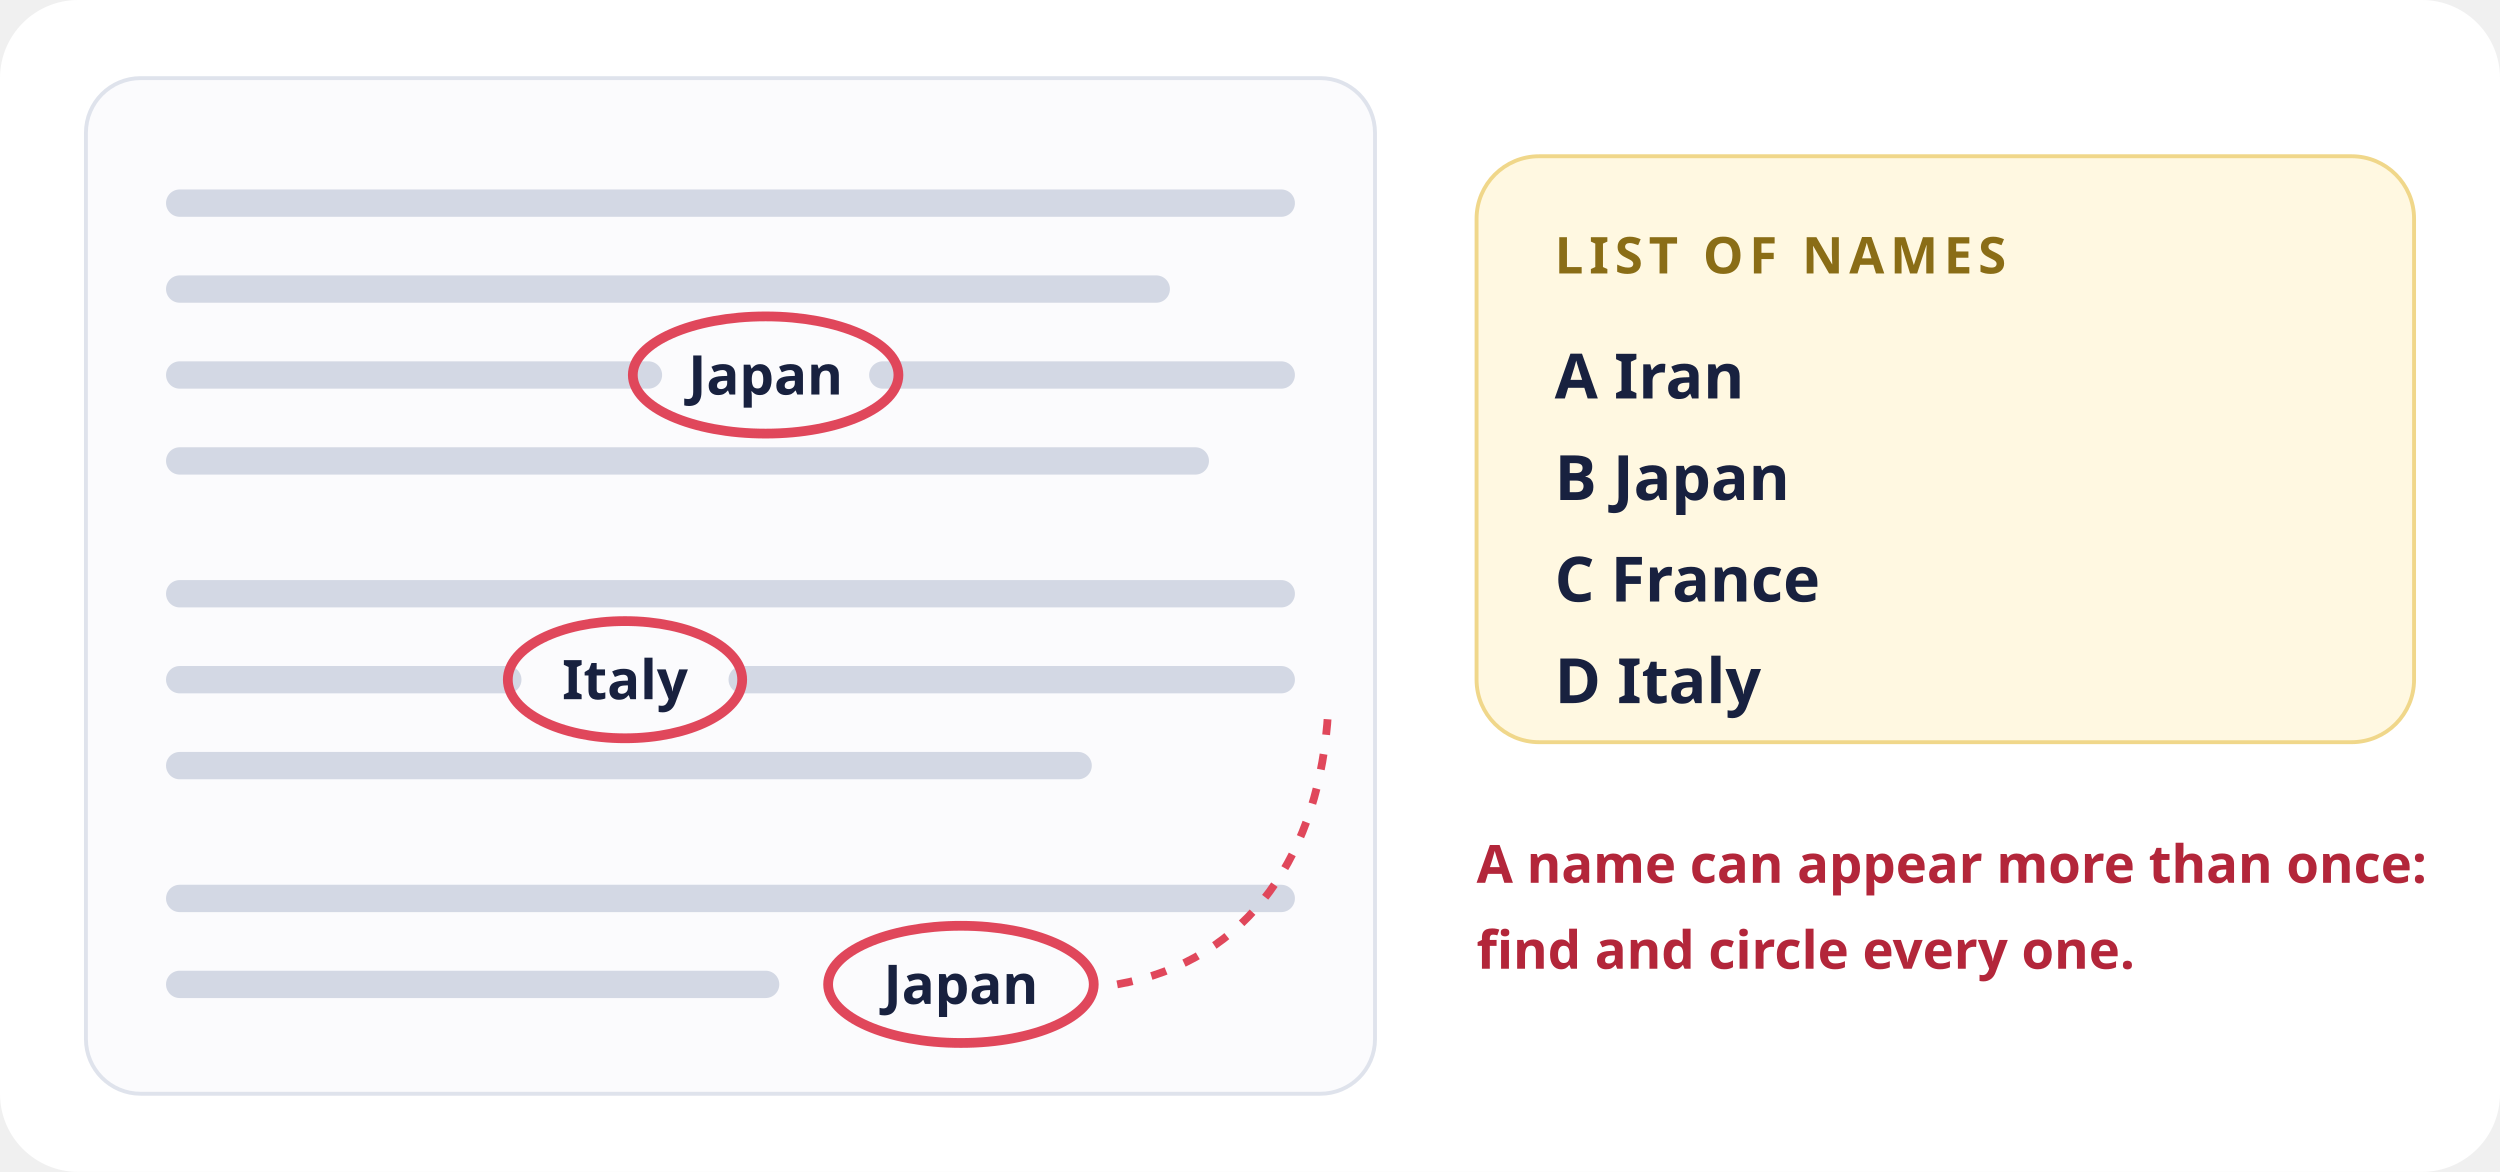
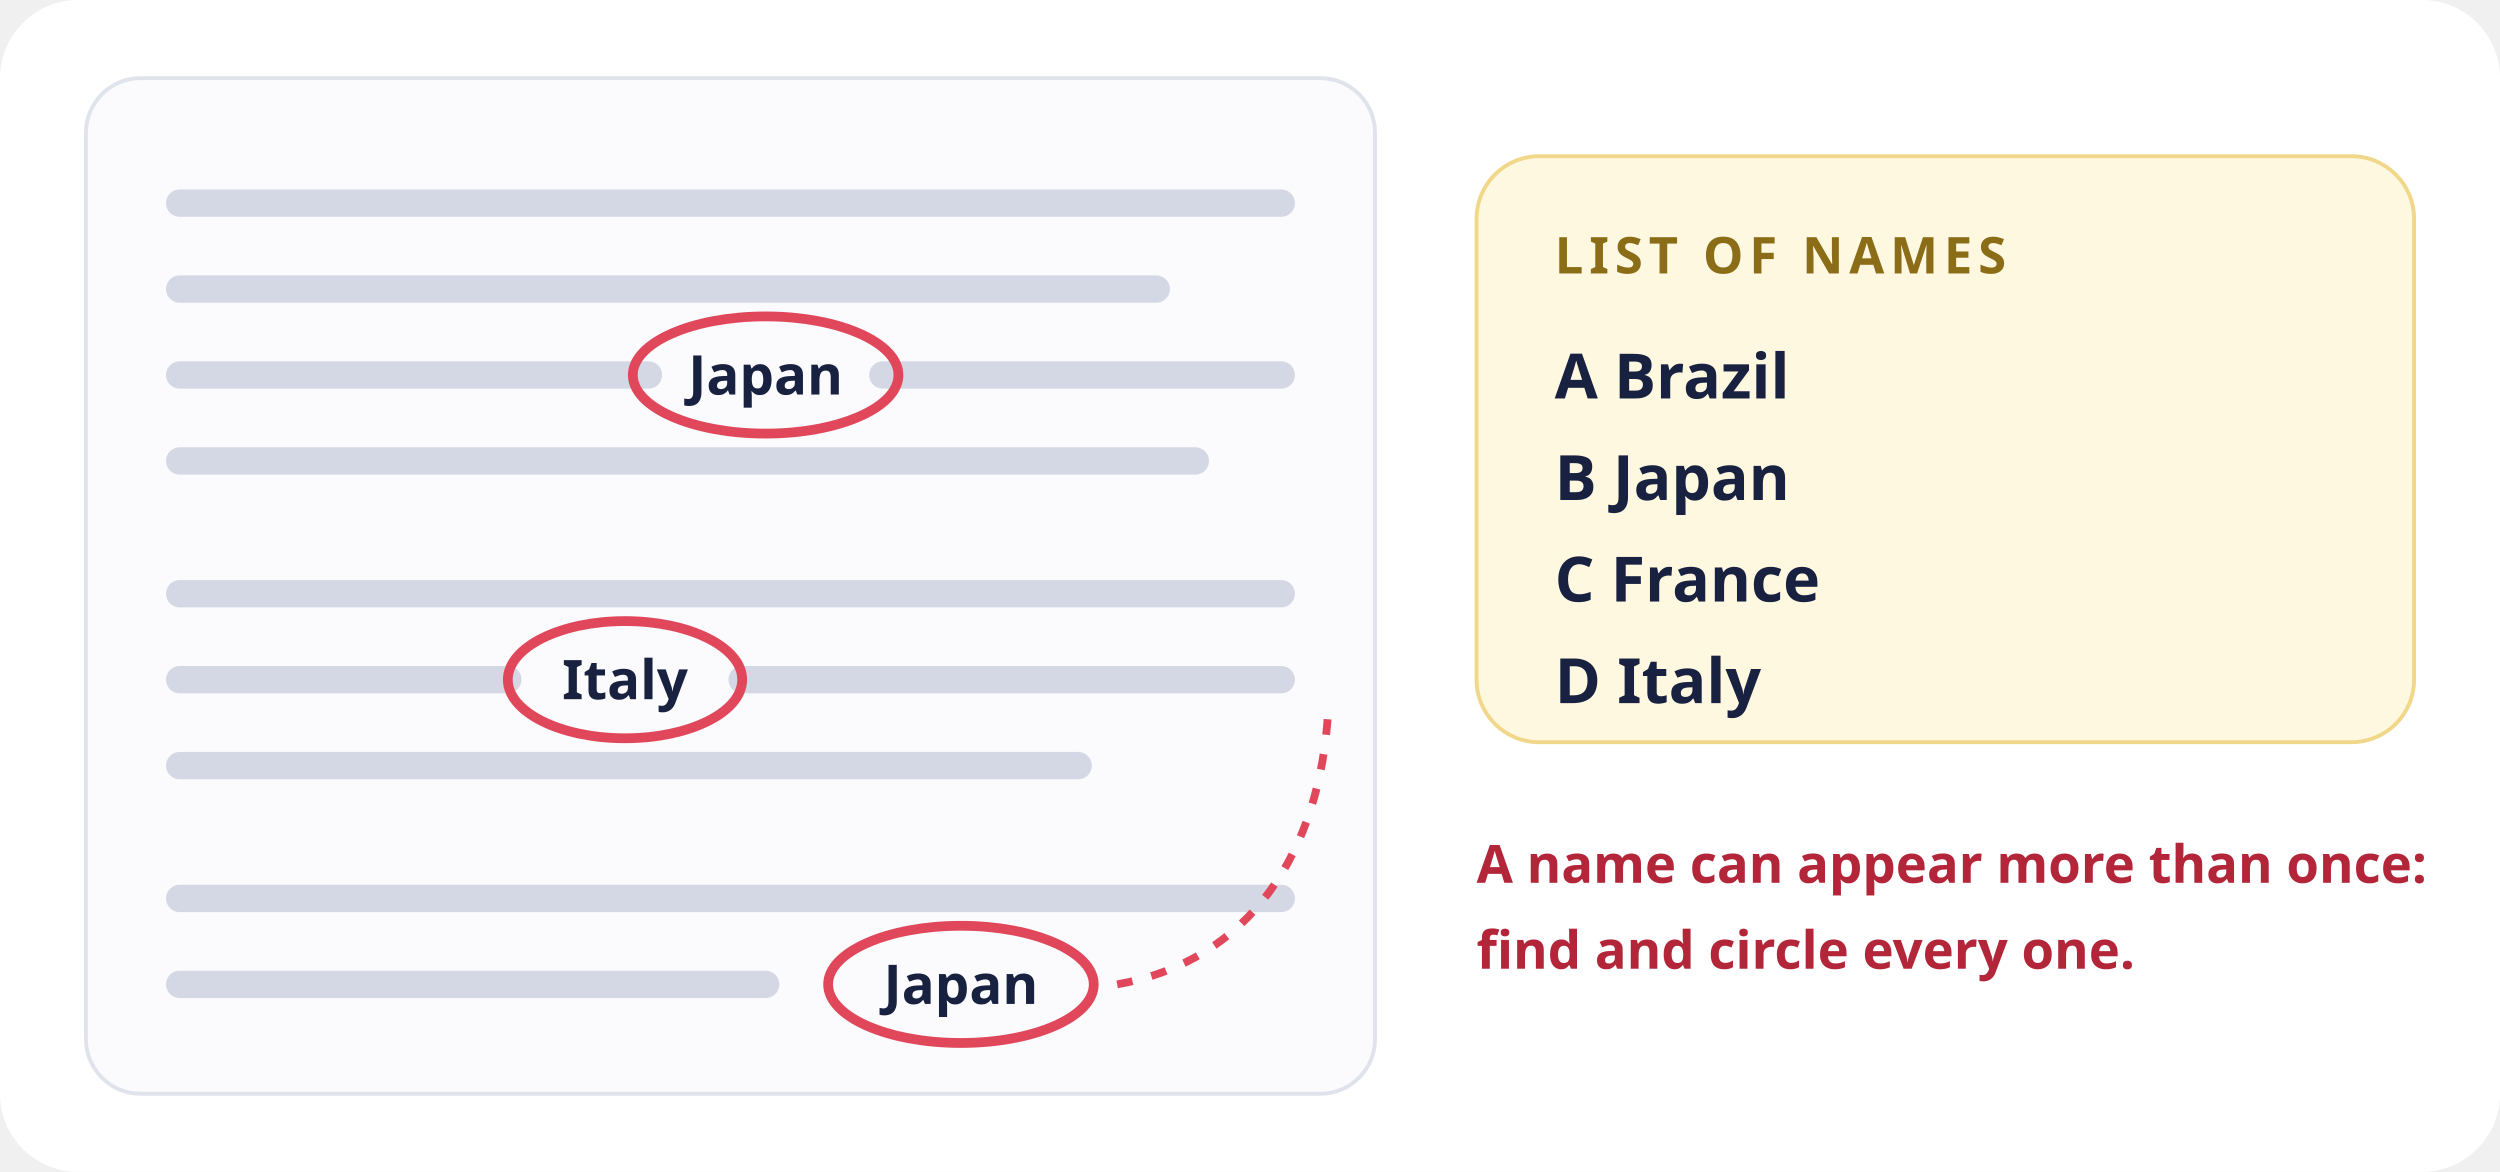
<svg xmlns="http://www.w3.org/2000/svg" viewBox="0 0 640 300" font-family="Manrope, system-ui, sans-serif">
  <rect width="640" height="300" rx="20" fill="#fff" />
  <rect x="22" y="20" width="330" height="260" rx="14" fill="#fbfbfd" stroke="#dfe3ec" />
  <g stroke="#d3d8e4" stroke-width="7" stroke-linecap="round">
    <path d="M46 52h282M46 74h250M46 96h120M226 96h102M46 118h260" />
    <path d="M46 152h282M46 174h84M190 174h138M46 196h230" />
    <path d="M46 230h282M46 252h150" />
  </g>
  <g font-size="14" font-weight="800" fill="#18213f" text-anchor="middle">
    <text x="196" y="101">Japan</text>
    <text x="160" y="179">Italy</text>
    <text x="246" y="257">Japan</text>
  </g>
  <g fill="none" stroke="#e0475b" stroke-width="2.5">
    <ellipse cx="196" cy="96" rx="34" ry="15" />
    <ellipse cx="160" cy="174" rx="30" ry="15" />
    <ellipse cx="246" cy="252" rx="34" ry="15" />
  </g>
  <path d="M286 252c34-6 52-34 54-70" fill="none" stroke="#e0475b" stroke-width="2" stroke-dasharray="4 5" />
  <rect x="378" y="40" width="240" height="150" rx="16" fill="#fff8e1" stroke="#f0d78a" />
  <text x="398" y="70" font-size="13" font-weight="800" fill="#8a6d16" letter-spacing="1.5">LIST OF NAMES</text>
  <g font-size="16" font-weight="700" fill="#18213f">
-     <text x="398" y="102">A  Iran</text>
+     <text x="398" y="102">A  Brazil</text>
    <text x="398" y="128">B  Japan</text>
    <text x="398" y="154">C  France</text>
    <text x="398" y="180">D  Italy</text>
  </g>
  <text x="378" y="226" font-size="13.5" font-weight="700" fill="#b3263a">A name can appear more than once:</text>
  <text x="378" y="248" font-size="13.5" font-weight="700" fill="#b3263a">find and circle every one.</text>
</svg>
